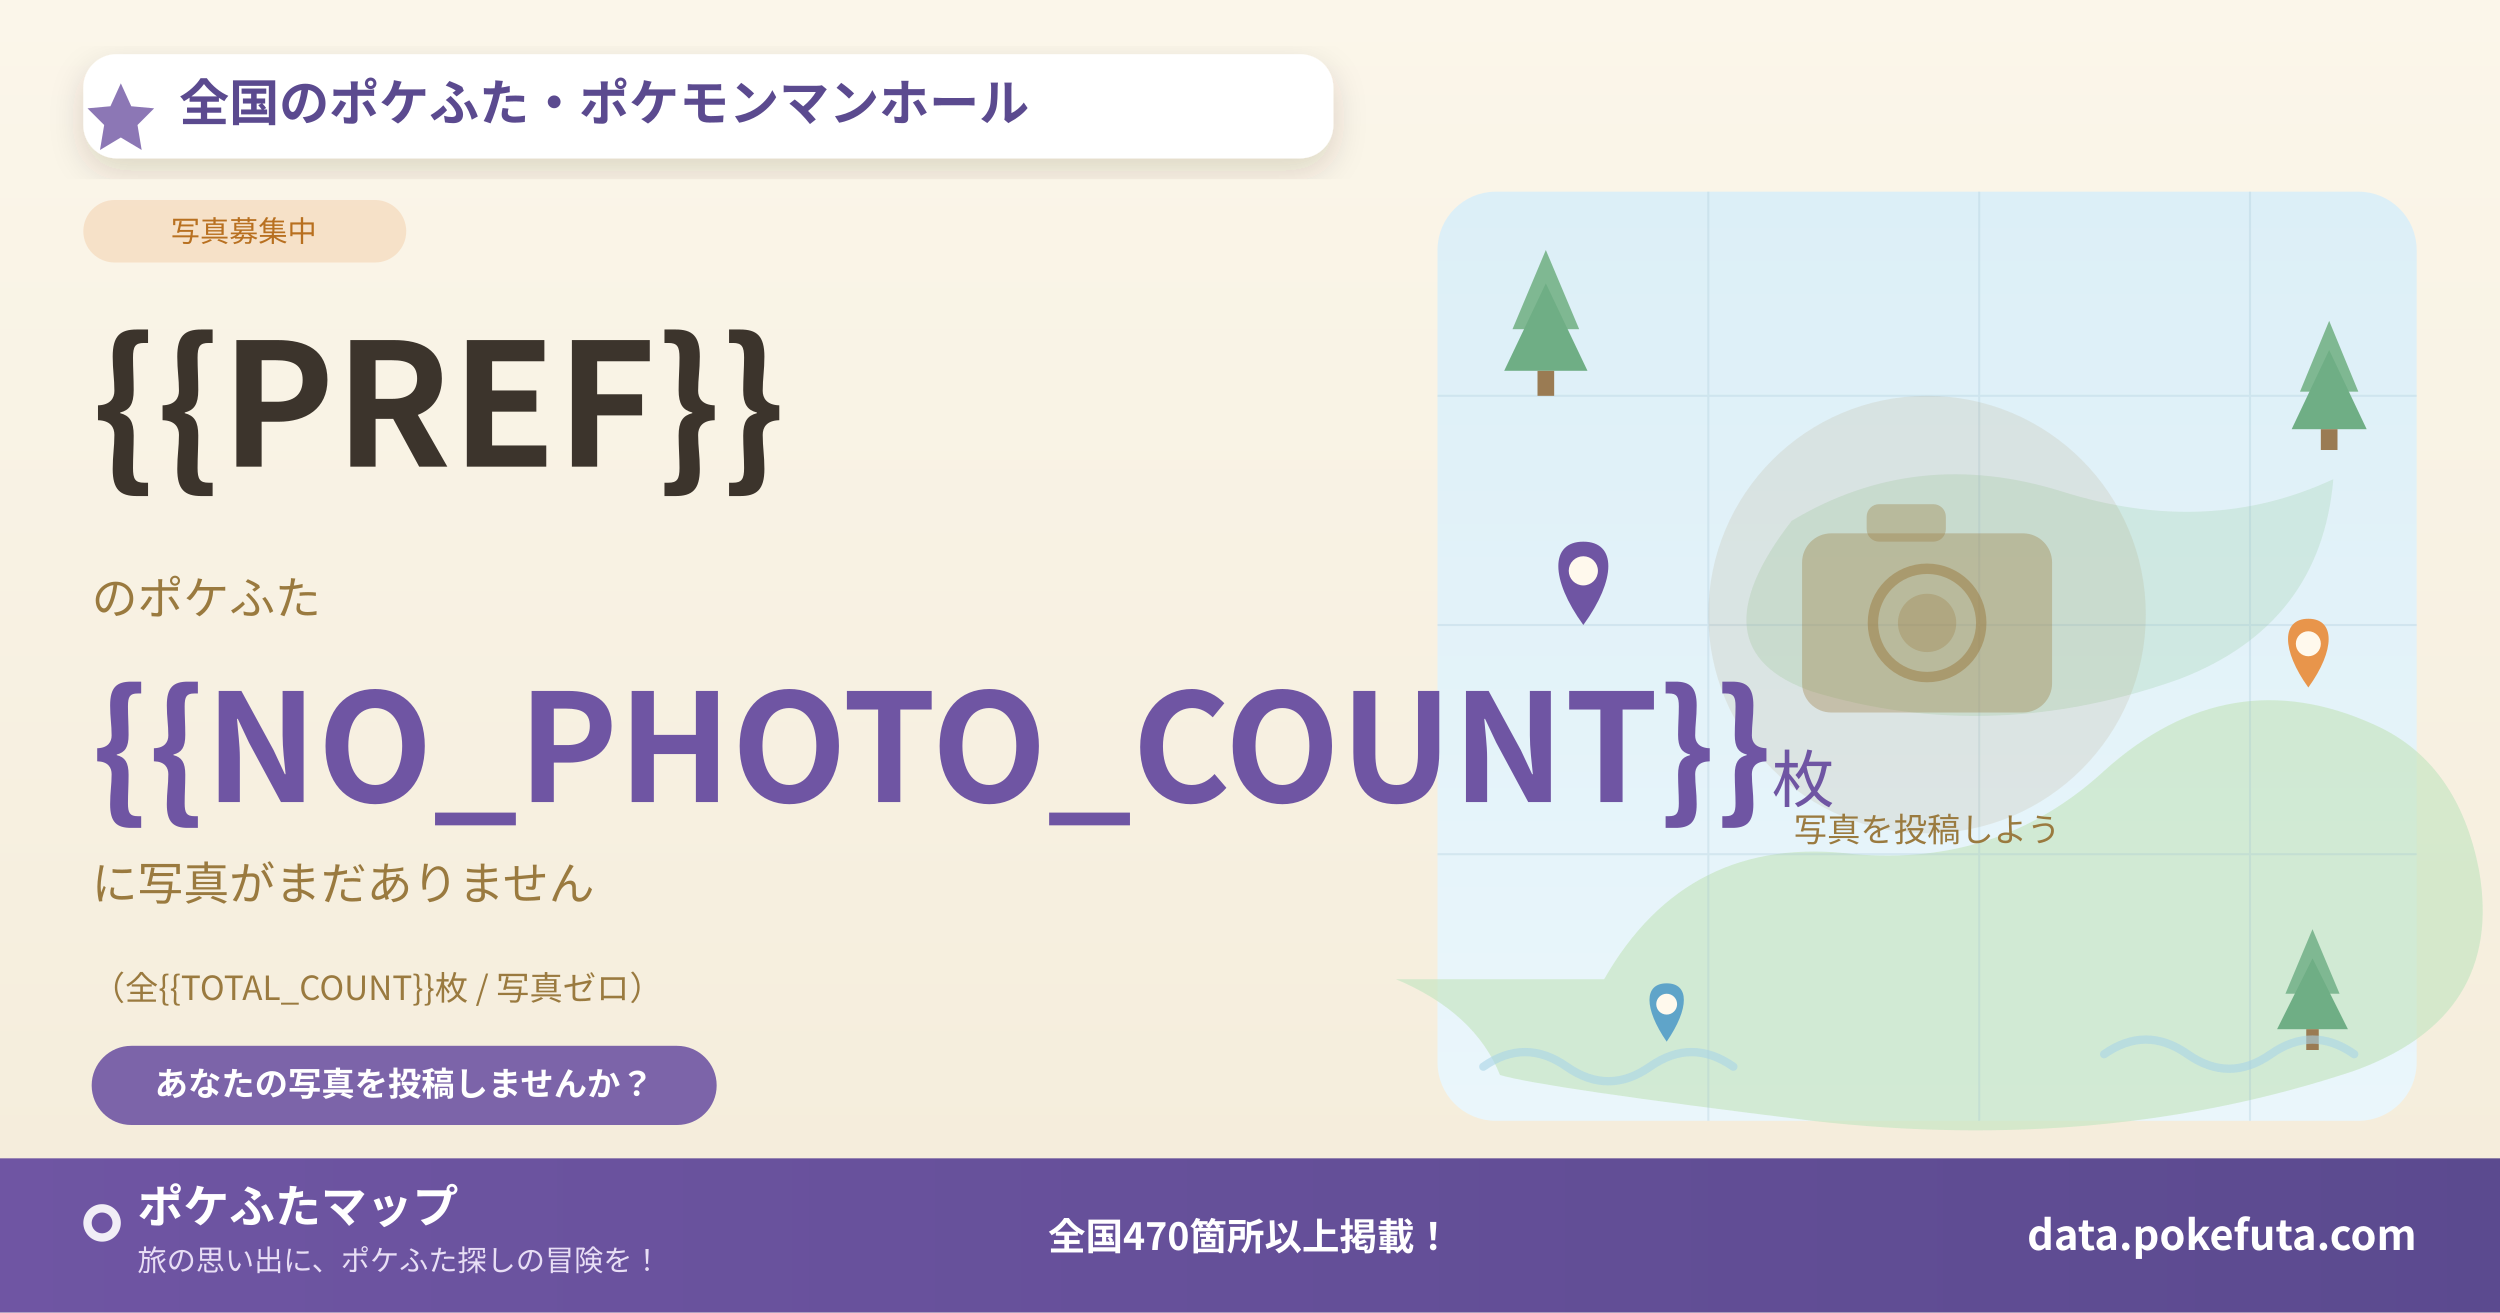
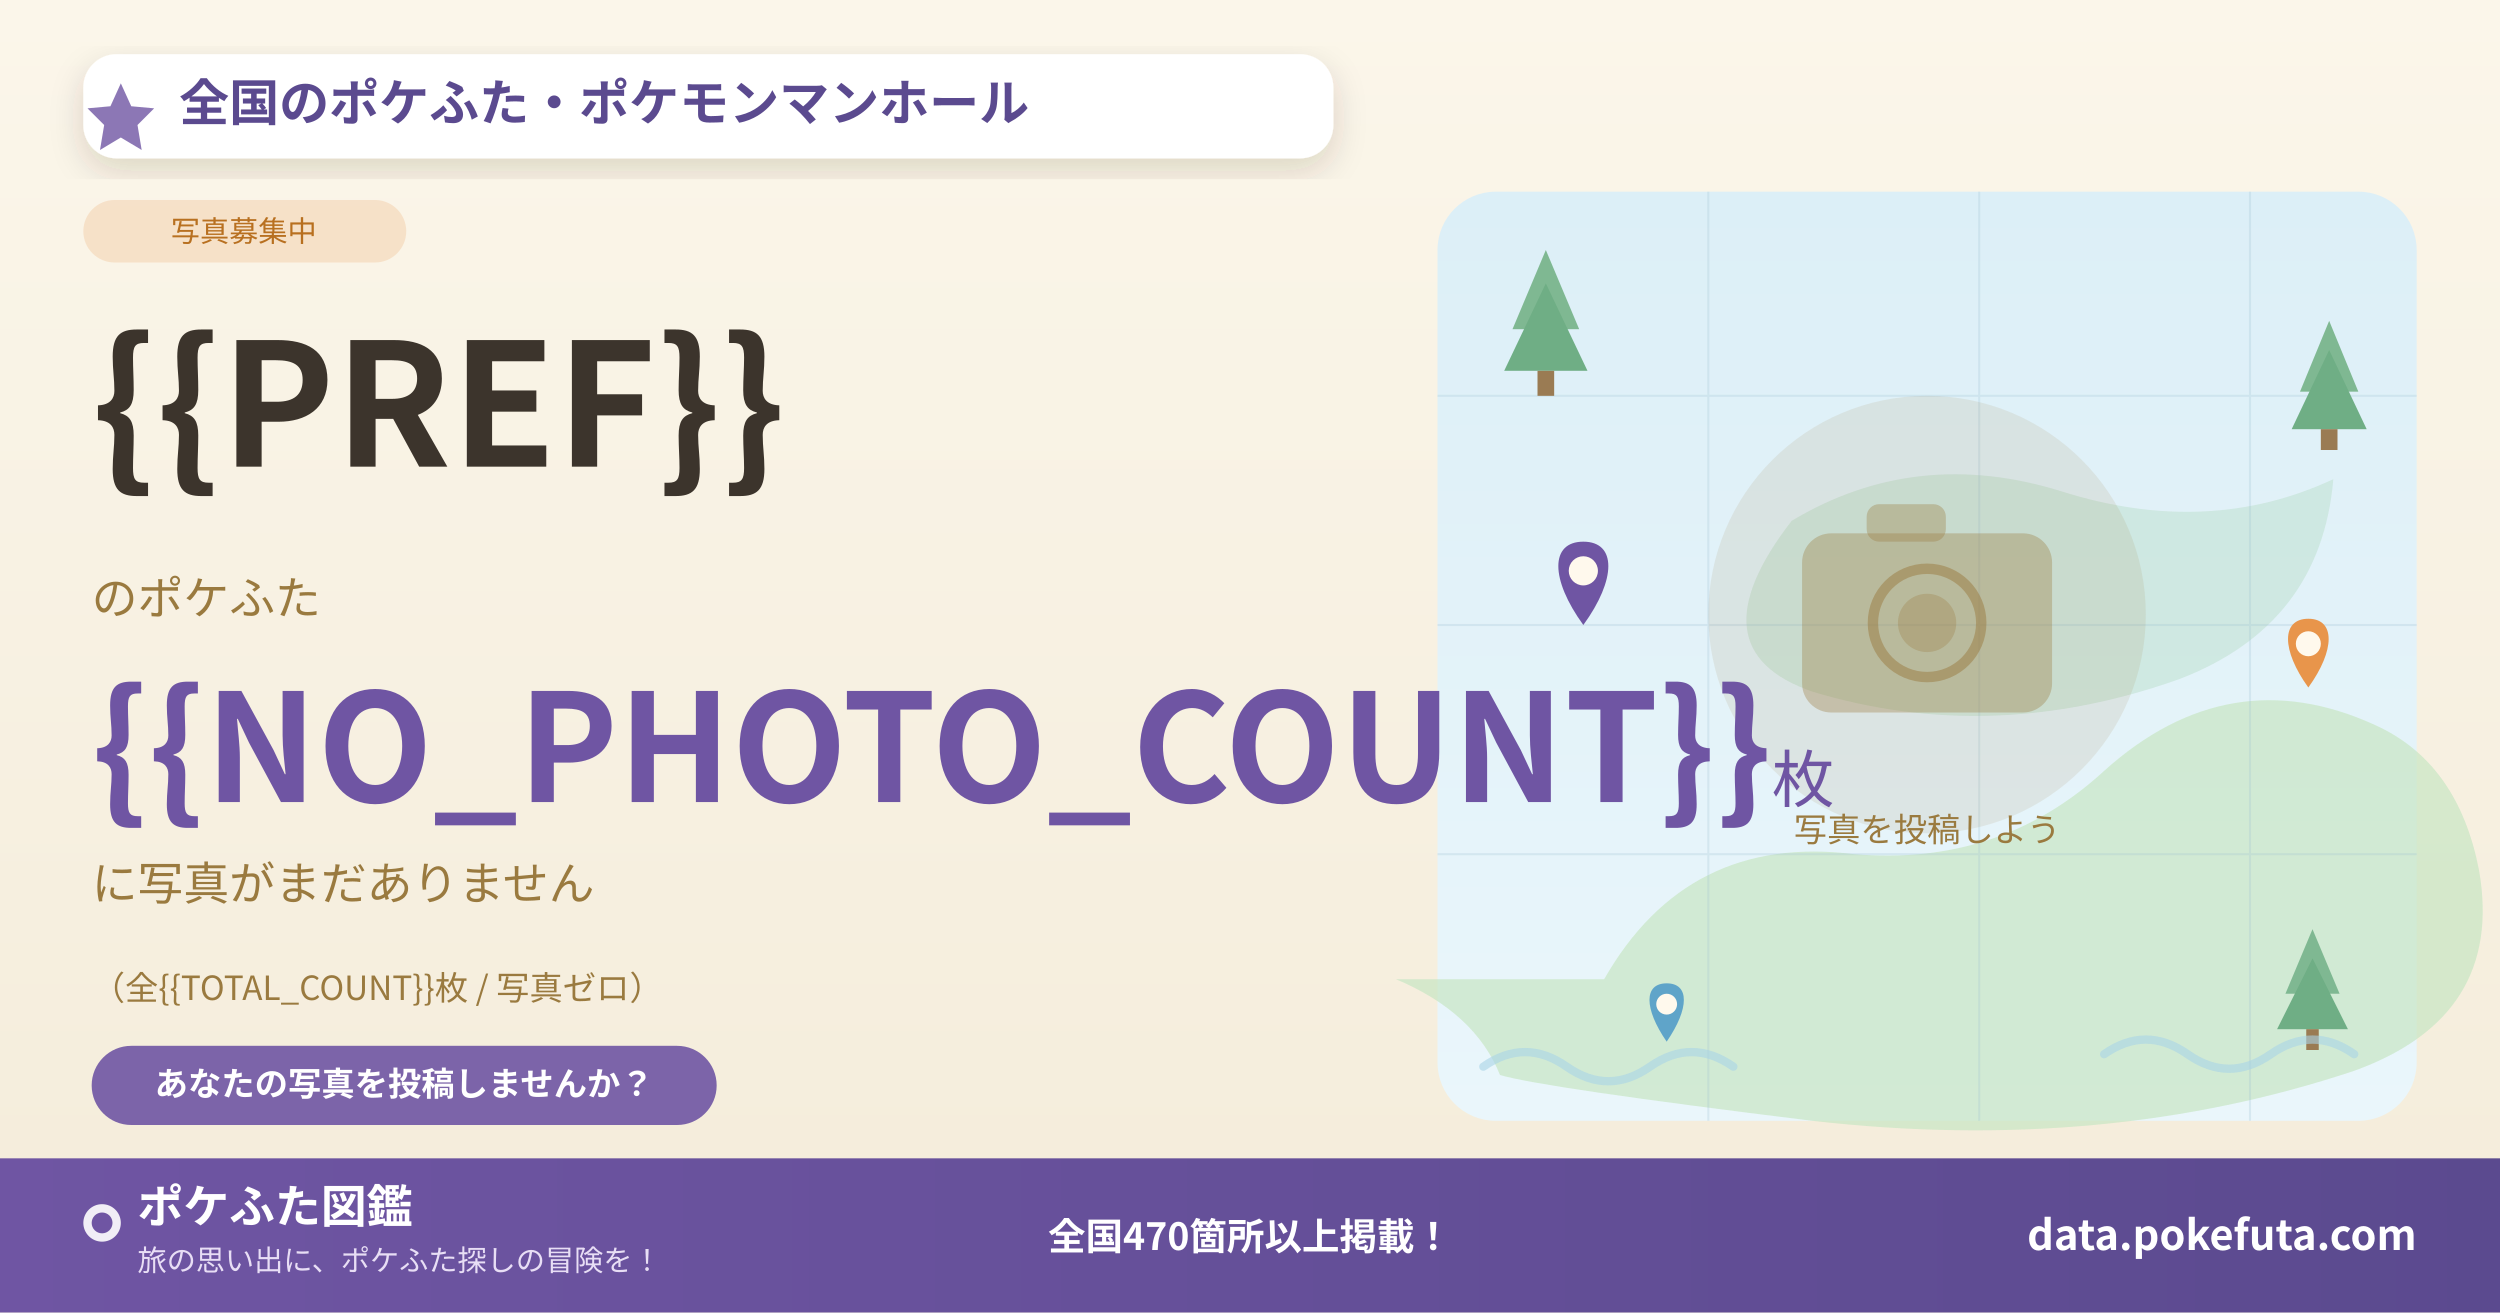
<svg xmlns="http://www.w3.org/2000/svg" width="1200" height="630" viewBox="0 0 1200 630">
  <defs>
    <linearGradient id="paper" x1="0" y1="0" x2="0" y2="1">
      <stop offset="0" stop-color="#FBF6EA" />
      <stop offset="1" stop-color="#F4ECDA" />
    </linearGradient>
    <linearGradient id="sky" x1="0" y1="0" x2="0" y2="1">
      <stop offset="0" stop-color="#DCEFF7" />
      <stop offset="1" stop-color="#EAF6FB" />
    </linearGradient>
    <linearGradient id="brand" x1="0" y1="0" x2="1" y2="0">
      <stop offset="0" stop-color="#6F55A3" />
      <stop offset="1" stop-color="#5B4A8F" />
    </linearGradient>
    <filter id="soft" x="-20%" y="-20%" width="140%" height="140%">
      <feDropShadow dx="0" dy="6" stdDeviation="8" flood-color="#3A2C1F" flood-opacity="0.16" />
    </filter>
    <style>
      .ttl{font-family:'Noto Sans CJK JP','Hiragino Sans',sans-serif;font-weight:700}
      .reg{font-family:'Noto Sans CJK JP','Hiragino Sans',sans-serif;font-weight:400}
    </style>
  </defs>
  <rect width="1200" height="630" fill="url(#paper)" />
  <g>
    <rect x="690" y="92" width="470" height="446" rx="28" fill="url(#sky)" />
    <path d="M770 470 q40 -70 120 -60 q70 6 120 -40 q60 -54 130 -22 q40 18 50 70 q12 70 -60 96 q-120 40 -260 24 q-130 -16 -150 -22 q-12 -30 -50 -46 z" fill="#C7E6C3" opacity="0.7" />
    <path d="M860 250 q60 -36 130 -14 q70 22 130 -6 q-6 70 -74 96 q-90 32 -176 6 q-58 -20 -10 -82 z" fill="#BFE0CF" opacity="0.55" />
    <g stroke="#9DBFD0" stroke-width="1" opacity="0.25">
      <line x1="690" y1="190" x2="1160" y2="190" />
      <line x1="690" y1="300" x2="1160" y2="300" />
      <line x1="690" y1="410" x2="1160" y2="410" />
      <line x1="820" y1="92" x2="820" y2="538" />
      <line x1="950" y1="92" x2="950" y2="538" />
      <line x1="1080" y1="92" x2="1080" y2="538" />
    </g>
    <g>
      <g transform="translate(742,150)">
        <polygon points="0,-30 16,8 -16,8" fill="#7FB892" />
        <polygon points="0,-14 20,28 -20,28" fill="#6FAE85" />
        <rect x="-4" y="28" width="8" height="12" fill="#9A7B53" />
      </g>
      <g transform="translate(1118,180)">
        <polygon points="0,-26 14,8 -14,8" fill="#7FB892" />
        <polygon points="0,-12 18,26 -18,26" fill="#6FAE85" />
        <rect x="-4" y="26" width="8" height="10" fill="#9A7B53" />
      </g>
      <g transform="translate(1110,470)">
        <polygon points="0,-24 13,7 -13,7" fill="#7FB892" />
        <polygon points="0,-10 17,24 -17,24" fill="#6FAE85" />
        <rect x="-3" y="24" width="6" height="10" fill="#9A7B53" />
      </g>
    </g>
    <g>
      <g transform="translate(760,300)">
        <path d="M0 0 C-16 -22 -16 -40 0 -40 C16 -40 16 -22 0 0 Z" fill="#6F55A3" />
        <circle cx="0" cy="-26" r="7" fill="#FFF9ED" />
      </g>
      <g transform="translate(1108,330)">
        <path d="M0 0 C-13 -18 -13 -33 0 -33 C13 -33 13 -18 0 0 Z" fill="#E8954B" />
        <circle cx="0" cy="-21" r="6" fill="#FFF9ED" />
      </g>
      <g transform="translate(800,500)">
        <path d="M0 0 C-11 -16 -11 -28 0 -28 C11 -28 11 -16 0 0 Z" fill="#5FA4C9" />
        <circle cx="0" cy="-18" r="5" fill="#FFF9ED" />
      </g>
    </g>
    <g stroke="#A9D4E6" stroke-width="4" fill="none" opacity="0.6" stroke-linecap="round">
      <path d="M712 512 q20 -14 40 0 q20 14 40 0 q20 -14 40 0" />
      <path d="M1010 506 q20 -14 40 0 q20 14 40 0 q20 -14 40 0" />
    </g>
    <circle cx="925" cy="295" r="105" fill="#9A7A3F" opacity="0.12" />
    <rect x="865" y="256" width="120" height="86" rx="14" fill="#9A7A3F" opacity="0.35" />
    <rect x="896" y="242" width="38" height="18" rx="6" fill="#9A7A3F" opacity="0.35" />
    <circle cx="925" cy="299" r="26" fill="none" stroke="#9A7A3F" stroke-width="5" opacity="0.5" />
    <circle cx="925" cy="299" r="14" fill="#9A7A3F" opacity="0.3" />
    <text x="925" y="404" class="reg" font-size="16" fill="#9A7A3F" text-anchor="middle">写真を投稿しよう</text>
  </g>
  <g>
    <rect x="40" y="26" width="600" height="50" rx="16" fill="#FFFFFF" filter="url(#soft)" />
    <path d="M58 40 l5 11 11 1 -8 8 2 12 -10 -6 -10 6 2 -12 -8 -8 11 -1 z" fill="#6F55A3" opacity="0.8" />
    <text x="86" y="58" class="ttl" font-size="24" fill="#5B4A8F">全国のポケふた・ポケモンマンホール</text>
  </g>
  <rect x="40" y="96" width="155" height="30" rx="15" fill="#E8954B" opacity="0.20" />
  <text x="117" y="116" class="reg" font-size="14" fill="#B87020" text-anchor="middle">写真募集中</text>
  <text x="44" y="224" class="ttl" font-size="82" fill="#3C342C">{{PREF}}</text>
  <text x="44" y="295" class="reg" font-size="22" fill="#9A7A3F">のポケふた</text>
  <text x="44" y="385" class="ttl" font-size="72" fill="#6F55A3">{{NO_PHOTO_COUNT}}<tspan class="reg" font-size="30">枚</tspan>
  </text>
  <text x="44" y="432" class="reg" font-size="22" fill="#9A7A3F">に写真がまだありません</text>
  <text x="44" y="480" class="reg" font-size="16" fill="#9A7A3F">（全{{TOTAL_COUNT}}枚 / 写真ゼロ）</text>
  <rect x="44" y="502" width="300" height="38" rx="19" fill="#6F55A3" opacity="0.9" />
  <text x="194" y="526" class="ttl" font-size="16" fill="#FFFFFF" text-anchor="middle">あなたの写真を投稿しませんか？</text>
  <rect x="0" y="556" width="1200" height="74" fill="url(#brand)" />
  <circle cx="49" cy="587" r="9" fill="#FFFFFF" opacity="0.9" />
  <circle cx="49" cy="587" r="5" fill="#6F55A3" />
-   <text x="66" y="587" class="ttl" font-size="22" fill="#FFFFFF">ポケふたマップ</text>
+   <text x="66" y="587" class="ttl" font-size="22" fill="#FFFFFF">ポケふた図鑑</text>
  <text x="66" y="610" class="reg" font-size="14" fill="#E8DEF5">旅の思い出に、ポケふた探しの冒険を！</text>
  <text x="600" y="600" class="ttl" font-size="18" fill="#FFFFFF" text-anchor="middle">全国470箇所以上掲載！</text>
  <text x="1160" y="600" class="ttl" font-size="20" fill="#FFFFFF" text-anchor="end">data.pokefuta.com</text>
</svg>
